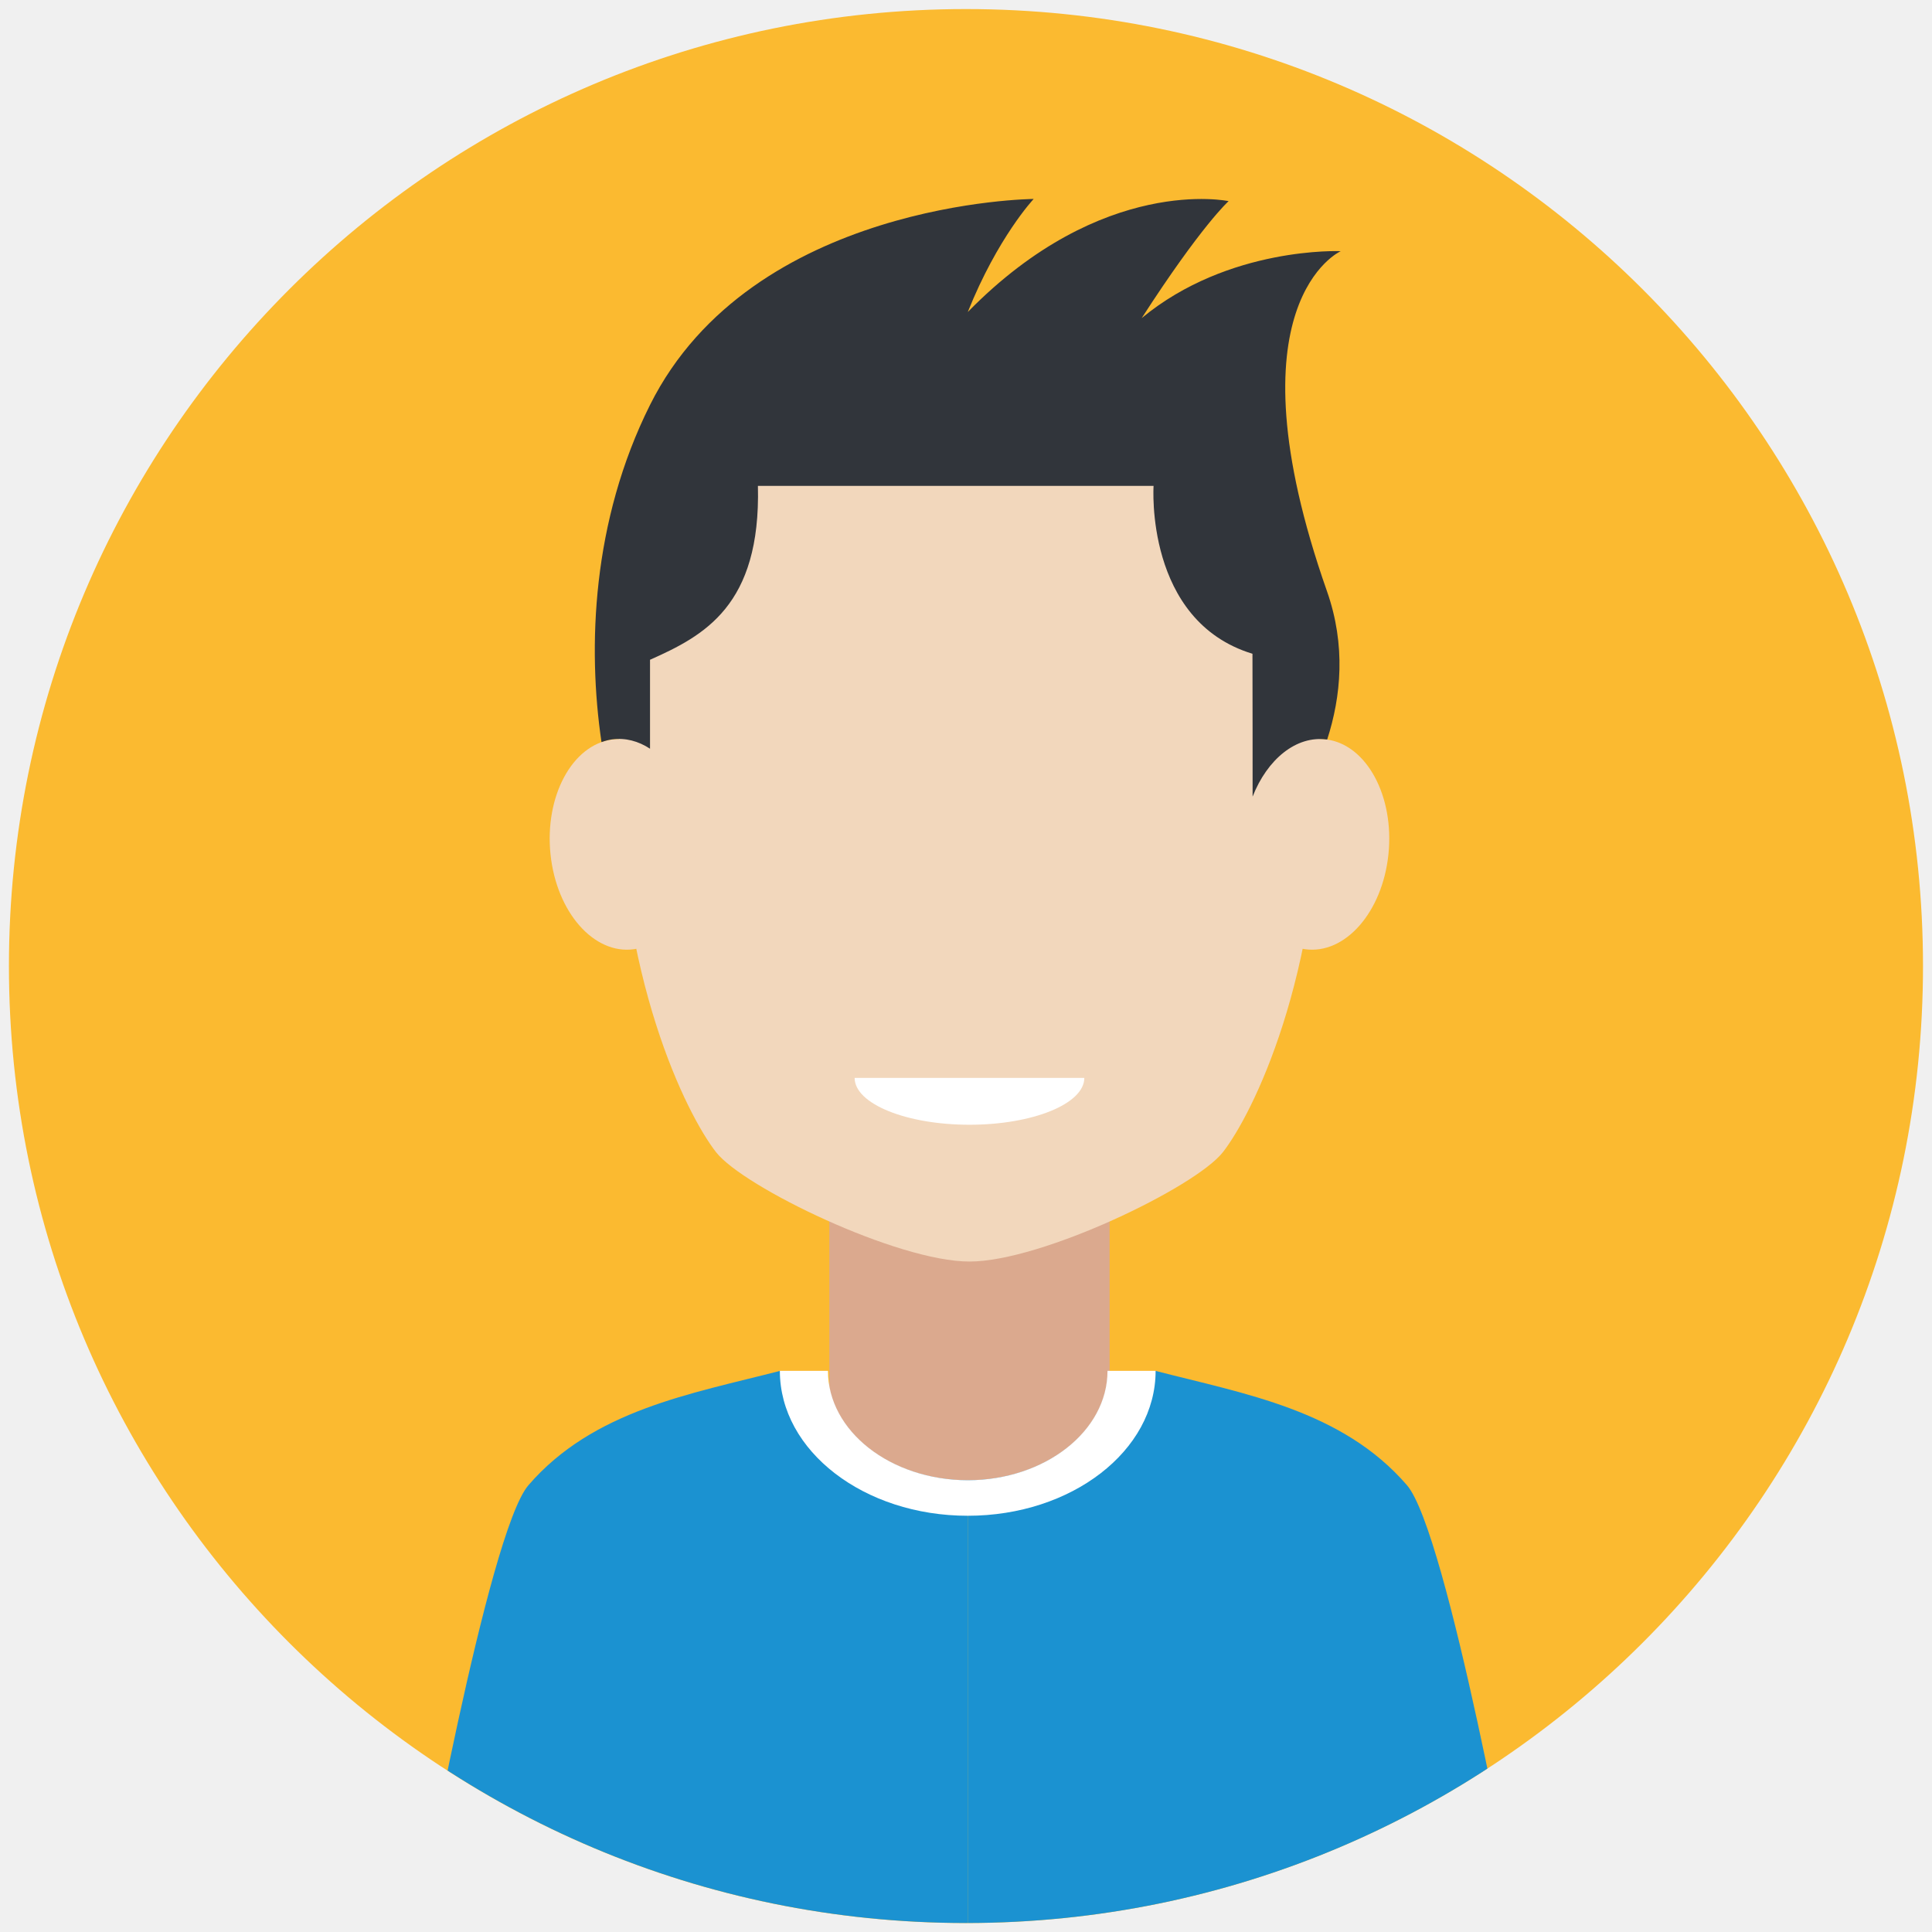
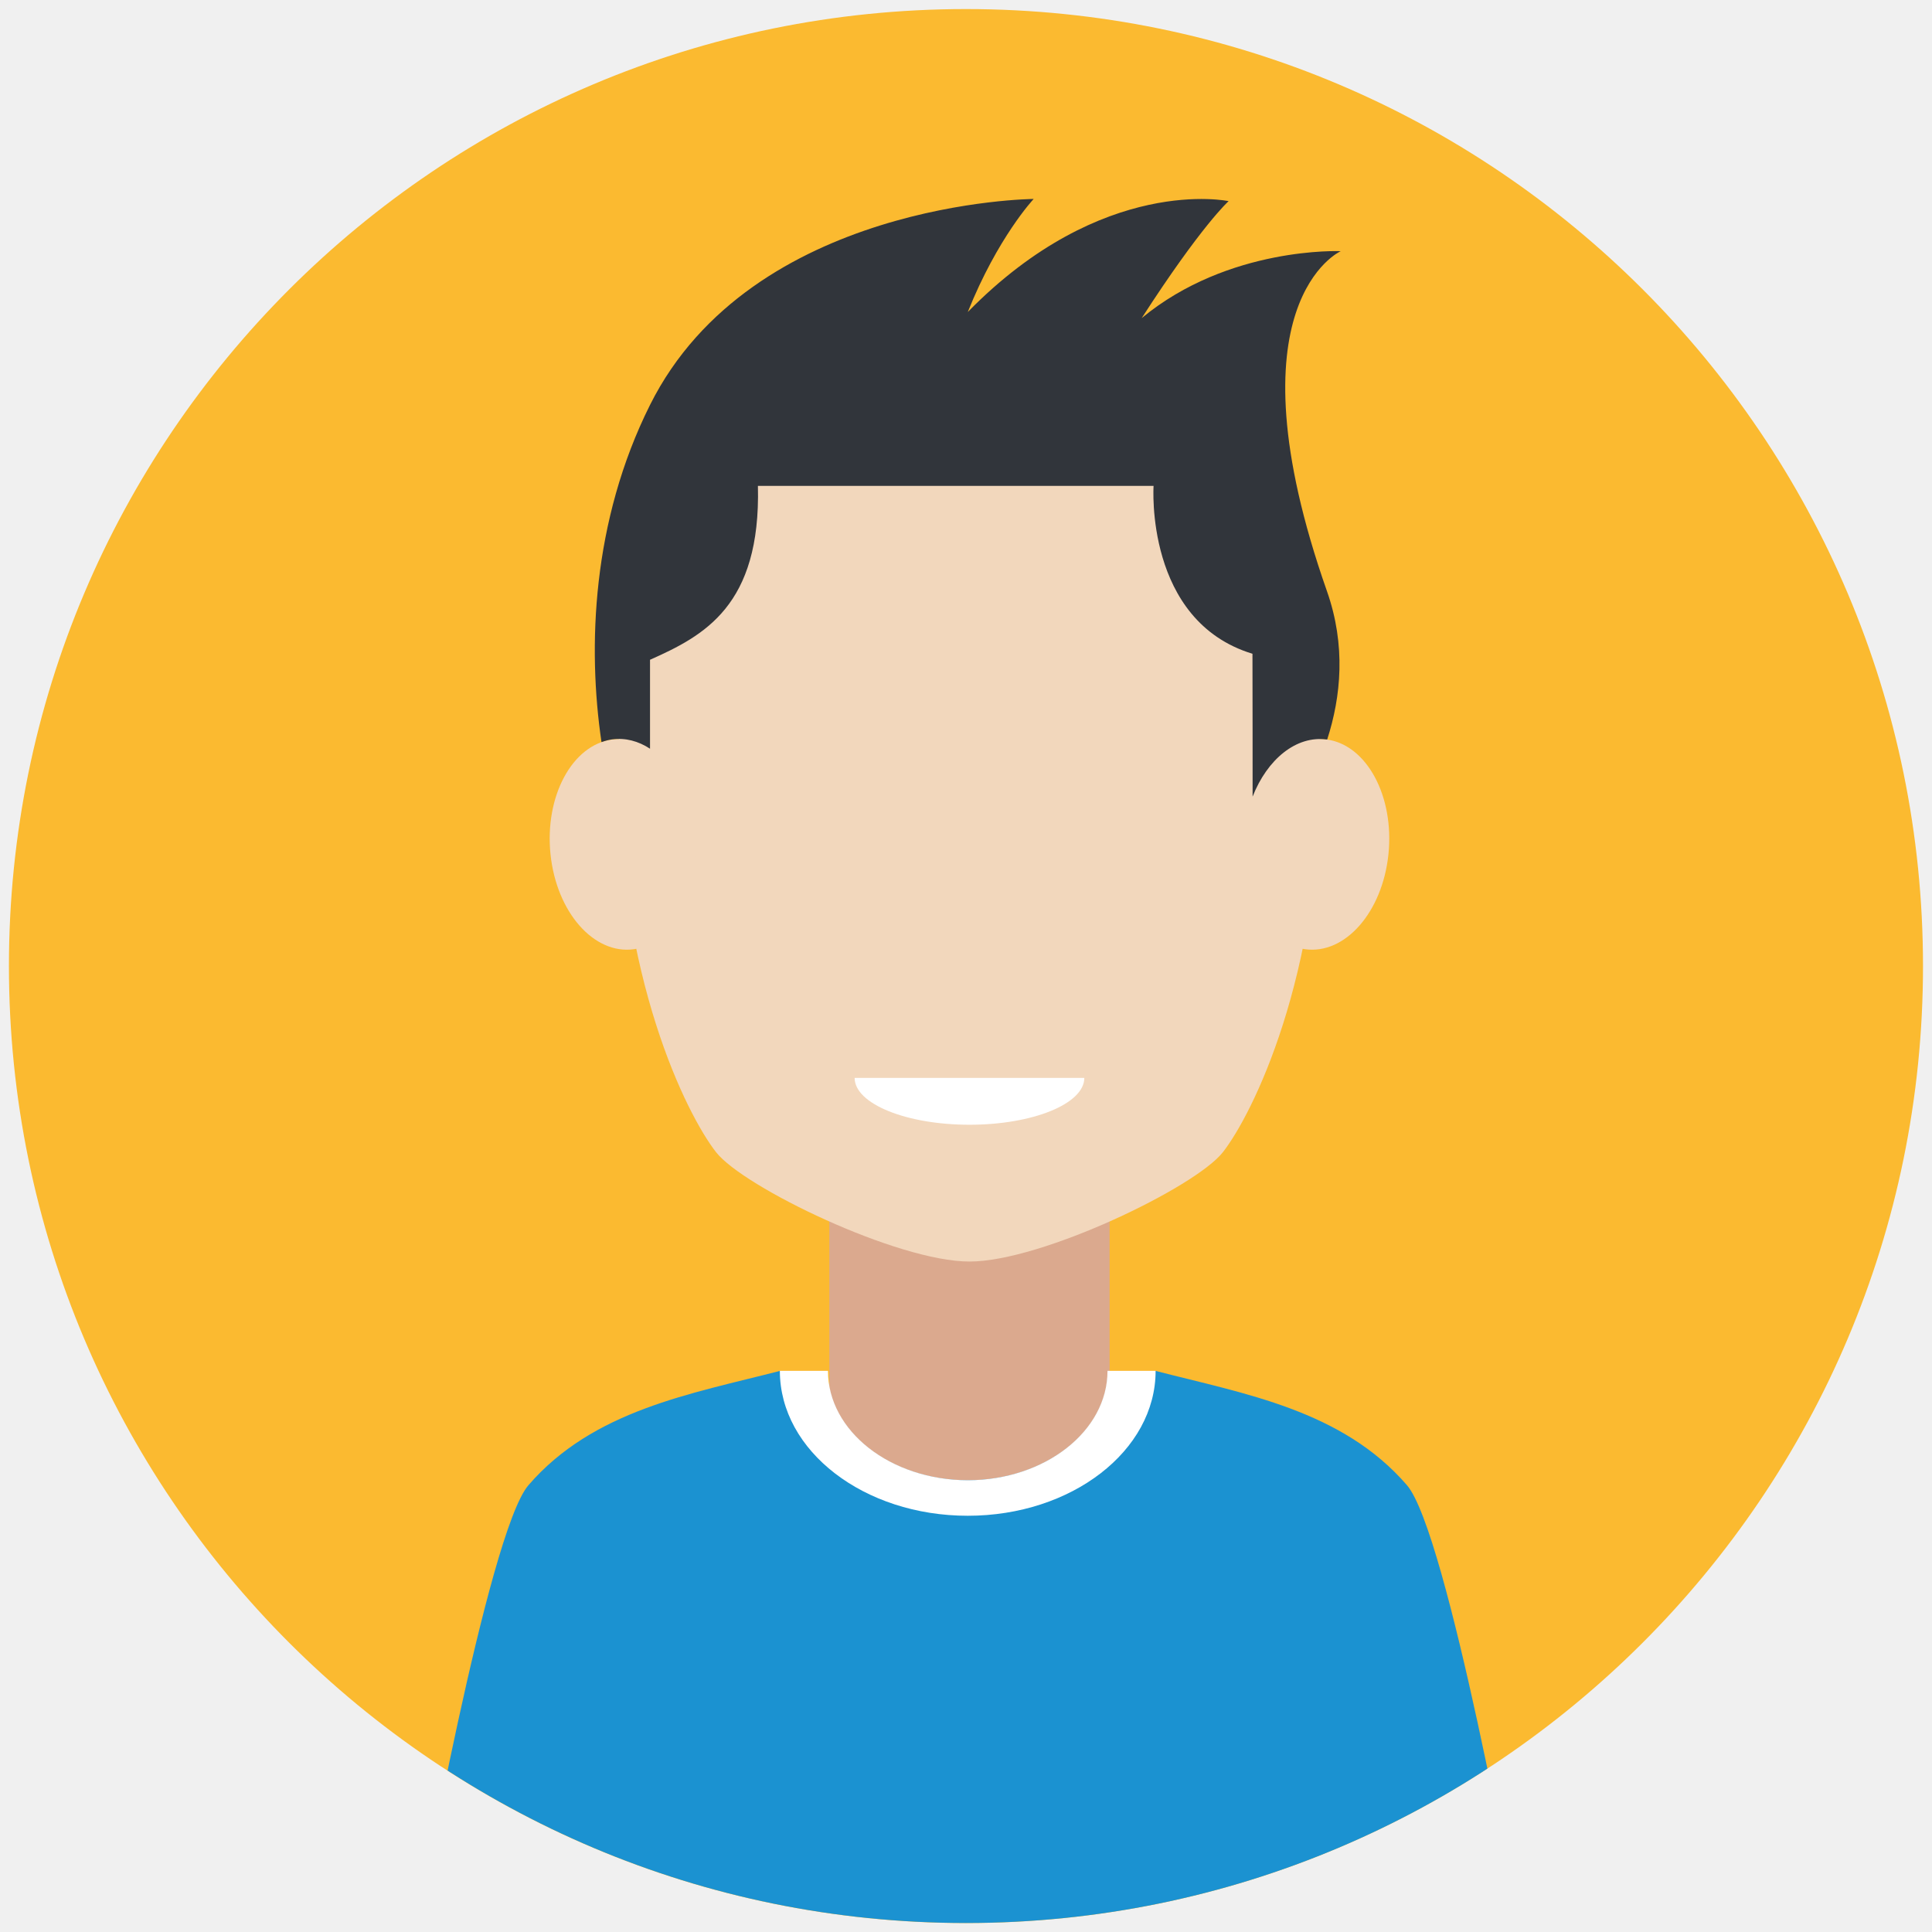
<svg xmlns="http://www.w3.org/2000/svg" xmlns:xlink="http://www.w3.org/1999/xlink" version="1.1" id="Layer_1" x="0px" y="0px" viewBox="0 0 283.46 283.46" style="enable-background:new 0 0 283.46 283.46;" xml:space="preserve">
  <style type="text/css">
	.st0{fill:#FBBA30;}
	.st1{clip-path:url(#SVGID_2_);}
	.st2{fill:#DBA98E;}
	.st3{fill:#1B92D1;}
	.st4{fill:#F2D7BC;}
	.st5{fill:#FFFFFF;}
	.st6{fill:#31353B;}
</style>
  <g id="men_5_2_">
    <g>
      <path class="st0" d="M282.14,141.74c0-77.54-62.86-140.41-140.41-140.41S1.31,64.19,1.31,141.74s62.86,140.41,140.41,140.41    C219.26,282.14,282.14,219.28,282.14,141.74z" />
    </g>
    <g>
      <g>
        <g>
-           <defs>
-             <circle id="SVGID_1_" cx="141.73" cy="141.73" r="140.41" />
-           </defs>
-           <clipPath id="SVGID_2_">
-             <use xlink:href="#SVGID_1_" style="overflow:visible;" />
-           </clipPath>
-           <g class="st1">
-             <rect x="121.68" y="177.15" class="st2" width="41.12" height="45.09" />
-             <path class="st3" d="M162.54,201.14h7.02c13.06,3.37,27.36,5.75,36.87,16.77c5.93,6.87,16.22,64.24,16.22,64.24h-24.91h-55.76       V229.6v-12.41C153.33,217.19,162.54,210.01,162.54,201.14z" />
-             <path class="st3" d="M121.42,201.14h-7c-13.06,3.37-27.38,5.75-36.89,16.77c-5.93,6.87-16.22,64.24-16.22,64.24h24.91h55.76       V229.6v-12.41C130.63,217.19,121.42,210.01,121.42,201.14z" />
-             <path class="st4" d="M203.71,125.34c0.88-8.5-3.17-16.04-9.04-16.84c-5.88-0.8-11.35,5.44-12.23,13.93       c-0.88,8.5,3.17,16.04,9.05,16.84C197.35,140.07,202.83,133.84,203.71,125.34z" />
-             <g>
-               <path class="st4" d="M142.25,185.09c10.58,0,33.15-10.91,37.16-16.03c4.36-5.57,14.37-25.68,14.37-56.39        c0-53.19-31.57-64.54-51.54-64.54c-19.97,0-51.54,11.35-51.54,64.54c0,30.71,10.01,50.82,14.37,56.39        c4.01,5.12,26.58,16.03,37.16,16.03" />
-               <path class="st4" d="M80.77,125.34c-0.88-8.5,3.17-16.04,9.04-16.84c5.88-0.8,11.35,5.44,12.23,13.93        c0.88,8.5-3.17,16.04-9.05,16.84C87.13,140.07,81.65,133.84,80.77,125.34z" />
+           <g>
+             <defs>
+               <circle id="SVGID_1_" cx="141.73" cy="141.73" r="140.41" />
+             </defs>
+             <clipPath id="SVGID_2_">
+               <use xlink:href="#SVGID_1_" style="overflow:visible;" />
+             </clipPath>
+             <g class="st1">
+               <rect x="121.68" y="177.15" class="st2" width="41.12" height="45.09" />
+               <path class="st3" d="M206.43,217.91c-9.51-11.02-23.81-13.4-36.87-16.77h-7.02c0,8.87-9.21,16.05-20.56,16.05        c-11.35,0-20.56-7.18-20.56-16.05h-7c-13.06,3.37-27.38,5.75-36.89,16.77c-5.93,6.87-16.22,64.24-16.22,64.24h24.91h55.76        h55.76h24.91C222.65,282.15,212.36,224.78,206.43,217.91z" />
+               <path class="st4" d="M203.71,125.34c0.88-8.5-3.17-16.04-9.04-16.84c-5.88-0.8-11.35,5.44-12.23,13.93        c-0.88,8.5,3.17,16.04,9.05,16.84C197.35,140.07,202.83,133.84,203.71,125.34z" />
+               <g>
+                 <path class="st4" d="M142.25,185.09c10.58,0,33.15-10.91,37.16-16.03c4.36-5.57,14.37-25.68,14.37-56.39         c0-53.19-31.57-64.54-51.54-64.54S90.7,59.48,90.7,112.67c0,30.71,10.01,50.82,14.37,56.39         c4.01,5.12,26.58,16.03,37.16,16.03" />
+                 <path class="st4" d="M80.77,125.34c-0.88-8.5,3.17-16.04,9.04-16.84c5.88-0.8,11.35,5.44,12.23,13.93         c0.88,8.5-3.17,16.04-9.05,16.84C87.13,140.07,81.65,133.84,80.77,125.34z" />
+               </g>
+               <path class="st5" d="M142.24,165.02c9.31,0,16.85-3.08,16.85-6.87h-33.7C125.4,161.94,132.94,165.02,142.24,165.02z" />
+               <path class="st6" d="M183.78,116.88c2.15-5.48,6.4-9,10.9-8.38c0.01,0,0.02,0.01,0.04,0.01c2.04-6.31,2.77-13.81-0.03-21.77        c-14.87-42.33,2.02-49.89,2.02-49.89s-16.44-0.74-29.2,9.82c8.79-13.63,12.75-17.16,12.75-17.16s-18.47-3.96-38.27,16.27        c4.4-10.99,9.67-16.59,9.67-16.59s-41.34,0.31-56.29,30.22c-8.52,17.05-9.18,35.51-7.12,49.47c0.51-0.18,1.02-0.33,1.56-0.4        c1.95-0.26,3.85,0.25,5.56,1.37c0-6.45,0-12.15,0-13.05c7.91-3.52,16.27-7.92,15.83-25.51c18.47,0,28.59,0,28.59,0h29.46        c0,0-1.32,19.8,14.51,24.63C183.78,104.19,183.78,111.47,183.78,116.88z" />
+               <path class="st5" d="M141.99,222.39c15.22,0,27.56-9.51,27.56-21.26h-7.06c0,8.85-9.18,16.03-20.5,16.05        c-11.33-0.03-20.51-7.2-20.51-16.05h-7.06C114.42,212.88,126.76,222.39,141.99,222.39z" />
            </g>
-             <path class="st5" d="M142.24,165.02c9.31,0,16.85-3.08,16.85-6.87h-33.7C125.4,161.94,132.94,165.02,142.24,165.02z" />
-             <path class="st6" d="M183.78,116.88c2.15-5.48,6.4-9,10.9-8.38c0.01,0,0.02,0.01,0.04,0.01c2.04-6.31,2.77-13.81-0.03-21.77       c-14.87-42.33,2.02-49.89,2.02-49.89s-16.44-0.74-29.2,9.82c8.79-13.63,12.75-17.16,12.75-17.16s-18.47-3.96-38.27,16.27       c4.4-10.99,9.67-16.59,9.67-16.59s-41.34,0.31-56.29,30.22c-8.52,17.05-9.18,35.51-7.12,49.47c0.51-0.18,1.02-0.33,1.56-0.4       c1.95-0.26,3.85,0.25,5.56,1.37c0-6.45,0-12.15,0-13.05c7.91-3.52,16.27-7.92,15.83-25.51c18.47,0,28.59,0,28.59,0h29.46       c0,0-1.32,19.8,14.51,24.63C183.78,104.19,183.78,111.47,183.78,116.88z" />
-             <path class="st5" d="M141.99,222.39c15.22,0,27.56-9.51,27.56-21.26h-7.06c0,8.85-9.18,16.03-20.5,16.05       c-11.33-0.03-20.51-7.2-20.51-16.05h-7.06C114.42,212.88,126.76,222.39,141.99,222.39z" />
          </g>
        </g>
      </g>
    </g>
  </g>
</svg>
